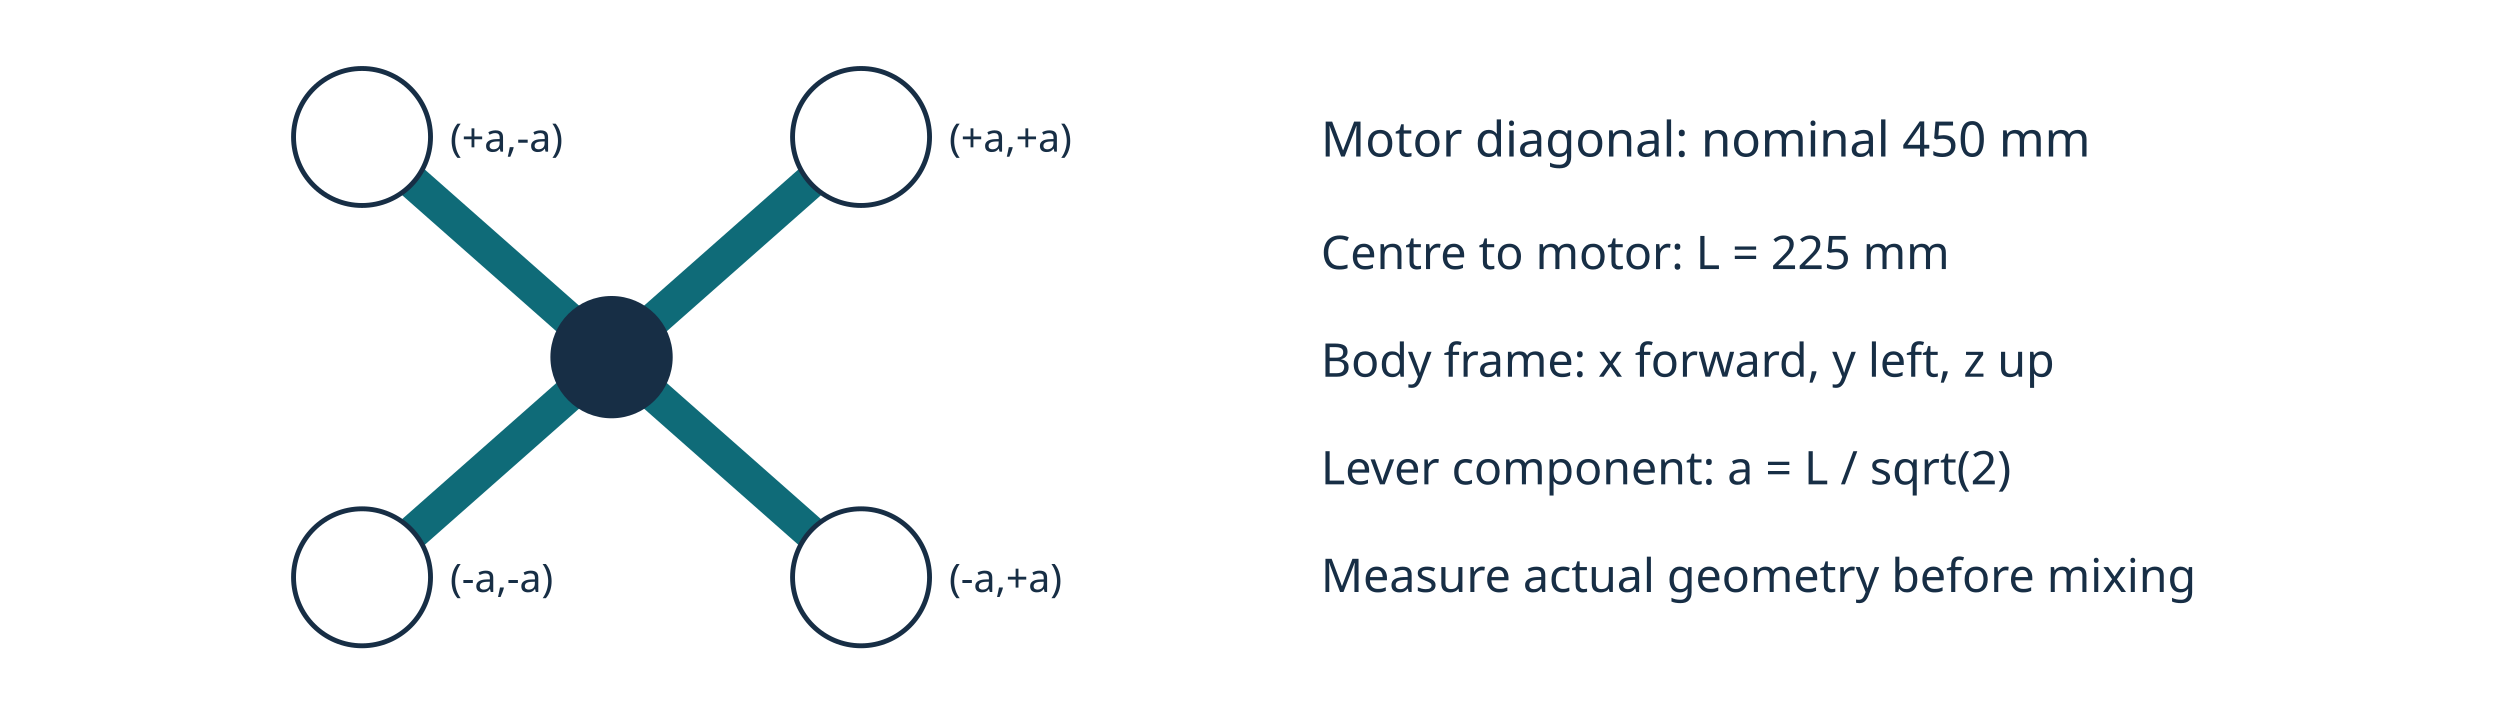
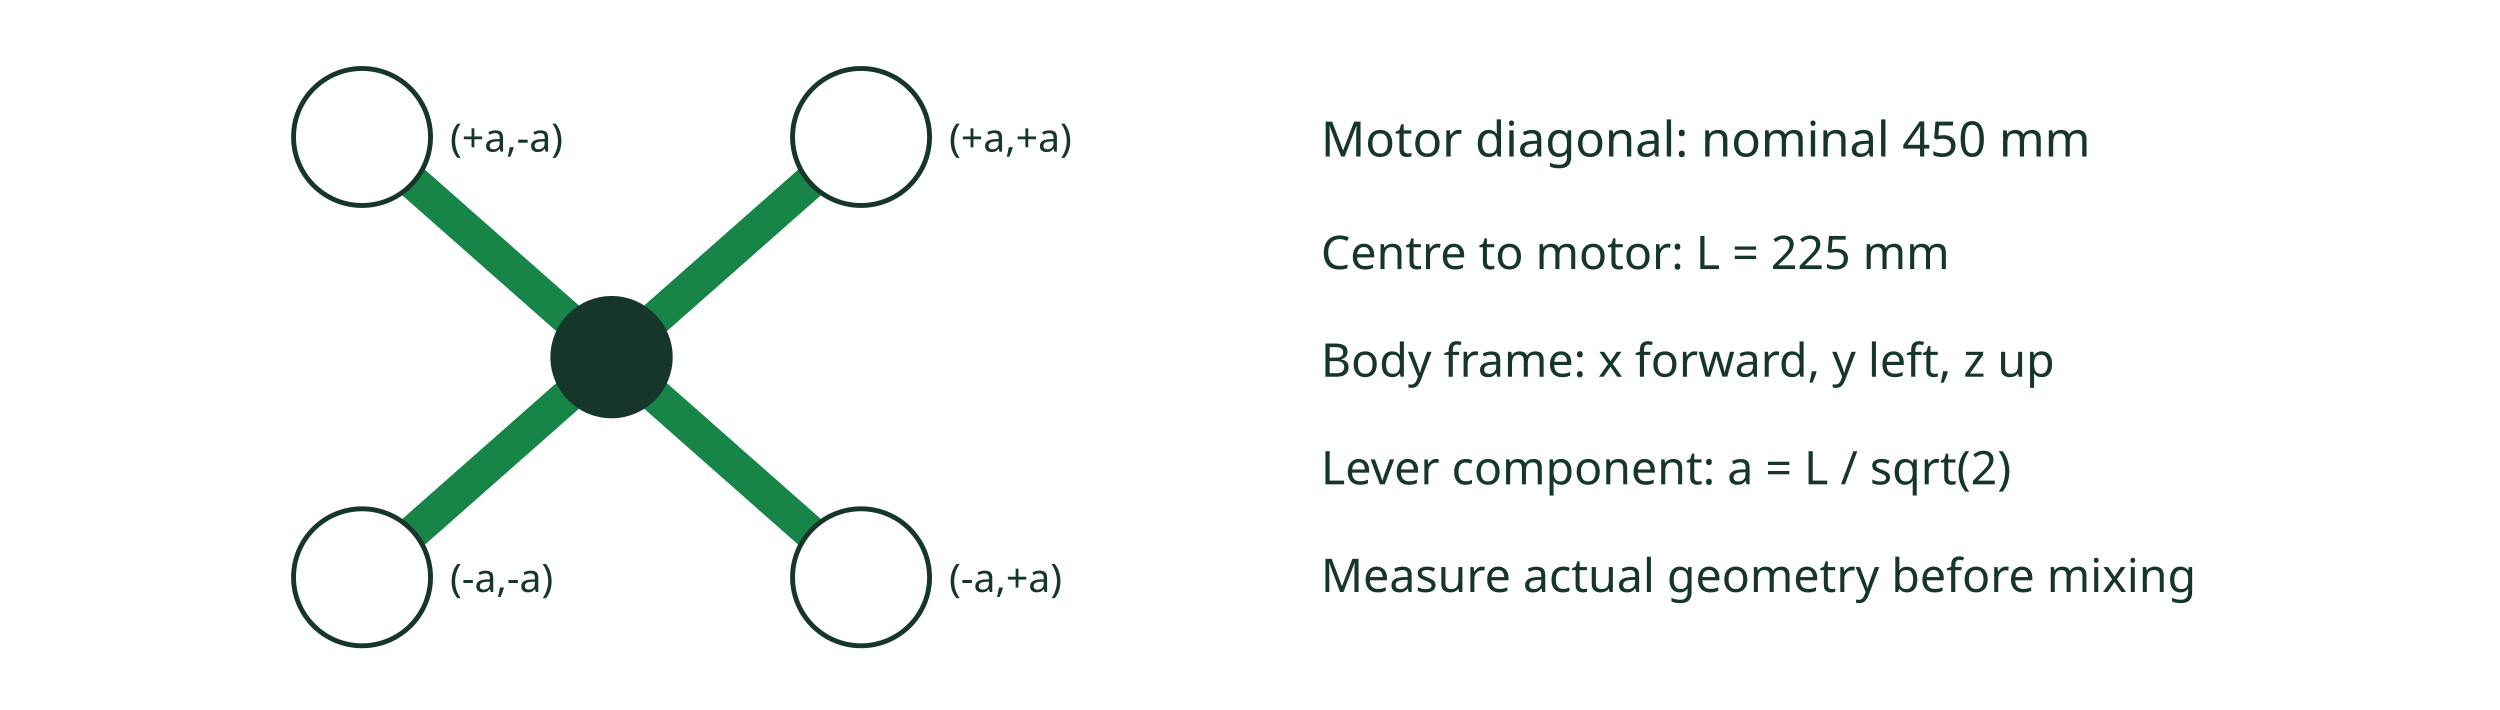
<svg xmlns="http://www.w3.org/2000/svg" width="511" height="145" preserveAspectRatio="xMinYMin meet" viewBox="0 0 511 145" version="1.0" fill-rule="evenodd">
  <clipPath id="clip">
    <rect x="0" y="0" width="511" height="145" />
  </clipPath>
  <g id="group" transform="scale(1,-1) translate(0,-145)" style="clip-path: url(#clip)">
    <g transform="">
-       <path d="M 125,72 L 176,117 Z" style="stroke: rgb(6%,42%,47%); stroke-linecap: butt; stroke-width: 7;" />
-       <circle cx="176" cy="117" r="14" style="stroke: rgb(9%,18%,27%); stroke-linecap: butt; stroke-width: 1; fill: rgb(100%,100%,100%); fill-rule: evenodd;" />
-       <text x="194" y="114" style="font-family: ReportArial; font-size: 8px;fill: rgb(9%,18%,27%); stroke:none;" transform="translate(0,228) scale(1,-1)">(+a,+a)</text>
-       <path d="M 125,72 L 74,117 Z" style="stroke: rgb(6%,42%,47%); stroke-linecap: butt; stroke-width: 7;" />
-       <circle cx="74" cy="117" r="14" style="stroke: rgb(9%,18%,27%); stroke-linecap: butt; stroke-width: 1; fill: rgb(100%,100%,100%); fill-rule: evenodd;" />
-       <text x="92" y="114" style="font-family: ReportArial; font-size: 8px;fill: rgb(9%,18%,27%); stroke:none;" transform="translate(0,228) scale(1,-1)">(+a,-a)</text>
-       <path d="M 125,72 L 74,27 Z" style="stroke: rgb(6%,42%,47%); stroke-linecap: butt; stroke-width: 7;" />
-       <circle cx="74" cy="27" r="14" style="stroke: rgb(9%,18%,27%); stroke-linecap: butt; stroke-width: 1; fill: rgb(100%,100%,100%); fill-rule: evenodd;" />
-       <text x="92" y="24" style="font-family: ReportArial; font-size: 8px;fill: rgb(9%,18%,27%); stroke:none;" transform="translate(0,48) scale(1,-1)">(-a,-a)</text>
-       <path d="M 125,72 L 176,27 Z" style="stroke: rgb(6%,42%,47%); stroke-linecap: butt; stroke-width: 7;" />
-       <circle cx="176" cy="27" r="14" style="stroke: rgb(9%,18%,27%); stroke-linecap: butt; stroke-width: 1; fill: rgb(100%,100%,100%); fill-rule: evenodd;" />
-       <text x="194" y="24" style="font-family: ReportArial; font-size: 8px;fill: rgb(9%,18%,27%); stroke:none;" transform="translate(0,48) scale(1,-1)">(-a,+a)</text>
-       <circle cx="125" cy="72" r="12" style="stroke: rgb(9%,18%,27%); stroke-linecap: butt; stroke-width: 1; fill: rgb(9%,18%,27%); fill-rule: evenodd;" />
-       <text x="270" y="113" style="font-family: ReportArialBold; font-size: 10px;fill: rgb(9%,18%,27%); stroke:none;" transform="translate(0,226) scale(1,-1)">Motor diagonal: nominal 450 mm</text>
-       <text x="270" y="90" style="font-family: ReportArial; font-size: 9.5px;fill: rgb(9%,18%,27%); stroke:none;" transform="translate(0,180) scale(1,-1)">Centre to motor: L = 225 mm</text>
-       <text x="270" y="68" style="font-family: ReportArial; font-size: 9.5px;fill: rgb(9%,18%,27%); stroke:none;" transform="translate(0,136) scale(1,-1)">Body frame: x forward, y left, z up</text>
-       <text x="270" y="46" style="font-family: ReportArial; font-size: 9.5px;fill: rgb(9%,18%,27%); stroke:none;" transform="translate(0,92) scale(1,-1)">Lever component: a = L / sqrt(2)</text>
-       <text x="270" y="24" style="font-family: ReportArial; font-size: 9.5px;fill: rgb(9%,18%,27%); stroke:none;" transform="translate(0,48) scale(1,-1)">Measure actual geometry before mixing</text>
+       <path d="M 125,72 L 176,117 Z" style="stroke: rgb(9%,52%,28%); stroke-linecap: butt; stroke-width: 7;" />
+       <circle cx="176" cy="117" r="14" style="stroke: rgb(9%,21%,17%); stroke-linecap: butt; stroke-width: 1; fill: rgb(100%,100%,100%); fill-rule: evenodd;" />
+       <text x="194" y="114" style="font-family: ReportArial; font-size: 8px;fill: rgb(9%,21%,17%); stroke:none;" transform="translate(0,228) scale(1,-1)">(+a,+a)</text>
+       <path d="M 125,72 L 74,117 Z" style="stroke: rgb(9%,52%,28%); stroke-linecap: butt; stroke-width: 7;" />
+       <circle cx="74" cy="117" r="14" style="stroke: rgb(9%,21%,17%); stroke-linecap: butt; stroke-width: 1; fill: rgb(100%,100%,100%); fill-rule: evenodd;" />
+       <text x="92" y="114" style="font-family: ReportArial; font-size: 8px;fill: rgb(9%,21%,17%); stroke:none;" transform="translate(0,228) scale(1,-1)">(+a,-a)</text>
+       <path d="M 125,72 L 74,27 Z" style="stroke: rgb(9%,52%,28%); stroke-linecap: butt; stroke-width: 7;" />
+       <circle cx="74" cy="27" r="14" style="stroke: rgb(9%,21%,17%); stroke-linecap: butt; stroke-width: 1; fill: rgb(100%,100%,100%); fill-rule: evenodd;" />
+       <text x="92" y="24" style="font-family: ReportArial; font-size: 8px;fill: rgb(9%,21%,17%); stroke:none;" transform="translate(0,48) scale(1,-1)">(-a,-a)</text>
+       <path d="M 125,72 L 176,27 Z" style="stroke: rgb(9%,52%,28%); stroke-linecap: butt; stroke-width: 7;" />
+       <circle cx="176" cy="27" r="14" style="stroke: rgb(9%,21%,17%); stroke-linecap: butt; stroke-width: 1; fill: rgb(100%,100%,100%); fill-rule: evenodd;" />
+       <text x="194" y="24" style="font-family: ReportArial; font-size: 8px;fill: rgb(9%,21%,17%); stroke:none;" transform="translate(0,48) scale(1,-1)">(-a,+a)</text>
+       <circle cx="125" cy="72" r="12" style="stroke: rgb(9%,21%,17%); stroke-linecap: butt; stroke-width: 1; fill: rgb(9%,21%,17%); fill-rule: evenodd;" />
+       <text x="270" y="113" style="font-family: ReportArialBold; font-size: 10px;fill: rgb(9%,21%,17%); stroke:none;" transform="translate(0,226) scale(1,-1)">Motor diagonal: nominal 450 mm</text>
+       <text x="270" y="90" style="font-family: ReportArial; font-size: 9.5px;fill: rgb(9%,21%,17%); stroke:none;" transform="translate(0,180) scale(1,-1)">Centre to motor: L = 225 mm</text>
+       <text x="270" y="68" style="font-family: ReportArial; font-size: 9.5px;fill: rgb(9%,21%,17%); stroke:none;" transform="translate(0,136) scale(1,-1)">Body frame: x forward, y left, z up</text>
+       <text x="270" y="46" style="font-family: ReportArial; font-size: 9.5px;fill: rgb(9%,21%,17%); stroke:none;" transform="translate(0,92) scale(1,-1)">Lever component: a = L / sqrt(2)</text>
+       <text x="270" y="24" style="font-family: ReportArial; font-size: 9.5px;fill: rgb(9%,21%,17%); stroke:none;" transform="translate(0,48) scale(1,-1)">Measure actual geometry before mixing</text>
    </g>
  </g>
</svg>
